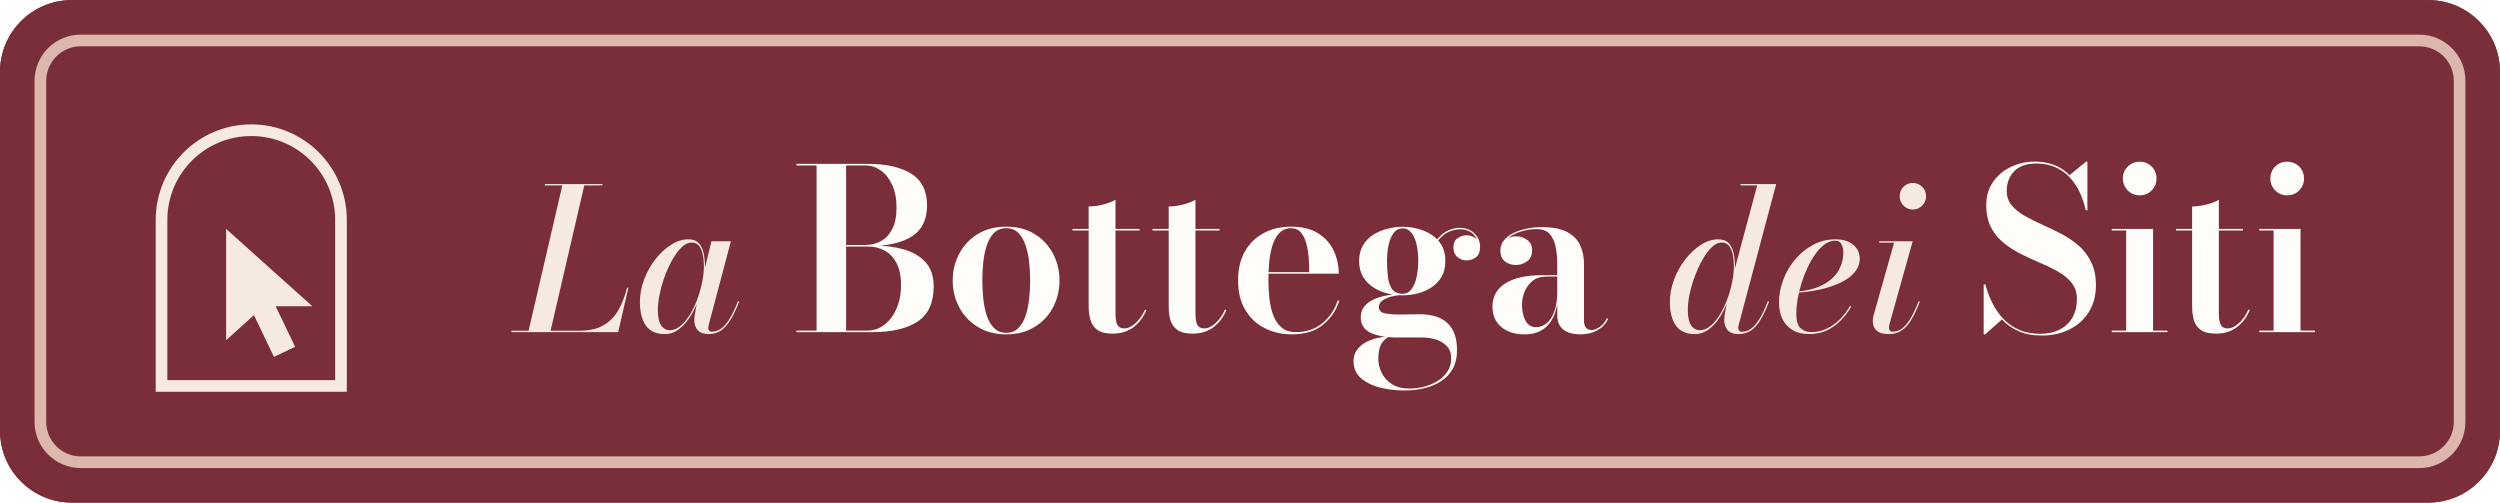
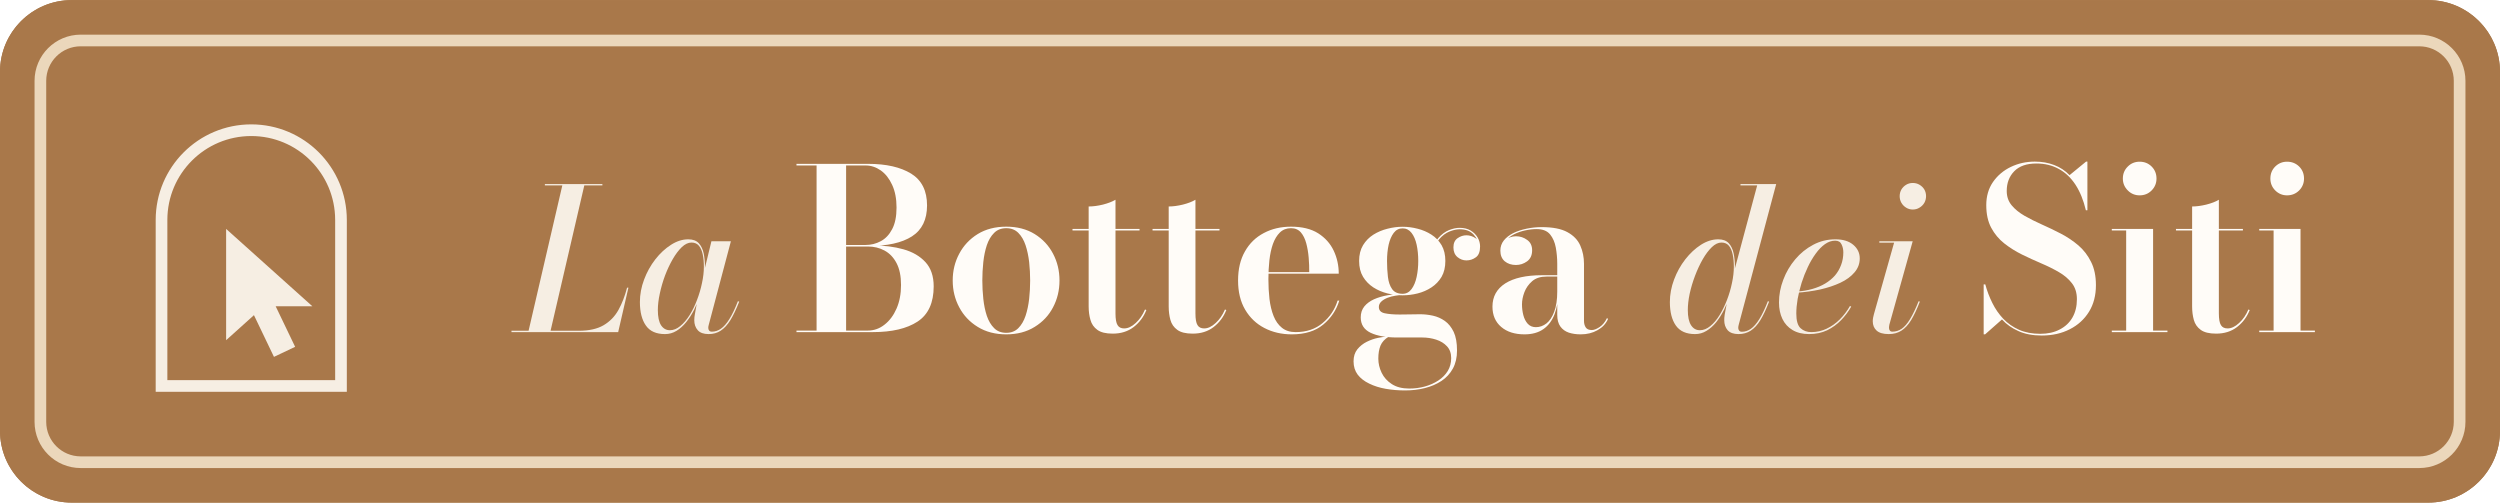
<svg xmlns="http://www.w3.org/2000/svg" viewBox="0 0 278.6 56" width="1114" height="224" role="img" aria-label="La Bottega dei Siti">
-   <path fill="#7A2E3A" d="M8 0h262.6a8 8 0 0 1 8 8v40a8 8 0 0 1-8 8H8a8 8 0 0 1-8-8V8a8 8 0 0 1 8-8z" />
-   <path fill="none" stroke="#7A2E3A" stroke-width="2" d="M8 1h262.6a7 7 0 0 1 7 7v40a7 7 0 0 1-7 7H8a7 7 0 0 1-7-7V8a7 7 0 0 1 7-7z" />
-   <path fill="none" stroke="#DDB7AE" stroke-width="1.3" d="M9 4.5h260.6a4.5 4.5 0 0 1 4.5 4.5v38a4.5 4.5 0 0 1-4.5 4.5H9A4.5 4.5 0 0 1 4.5 47V9A4.5 4.5 0 0 1 9 4.5z" />
-   <path fill="none" stroke="#F5E9E2" stroke-width="1.3" d="M18 43V24.5a10 10 0 0 1 20 0V43z" />
-   <path fill="#F5E9E2" d="M25.2 25.5L25.2 37.9L28.3 35.11L30.53 39.76L32.89 38.64L30.72 34.12L34.81 34.12Z" />
-   <path fill="#F5E9E2" d="M58.87 37 62.7 20.5H65.15L61.32 37ZM57 37V36.85H64.49Q66.22 36.85 67.27 36.23Q68.32 35.61 68.92 34.53Q69.52 33.45 69.88 32.05H70.03L68.89 37ZM60.72 20.65V20.5H67.13V20.65Z M74.11 37.22Q72.64 37.22 71.98 36.27Q71.31 35.32 71.31 33.65Q71.31 32.38 71.78 31.14Q72.24 29.91 73.03 28.89Q73.82 27.88 74.78 27.27Q75.73 26.66 76.7 26.66Q77.47 26.66 77.87 27.09Q78.27 27.53 78.42 28.23Q78.56 28.93 78.56 29.72Q78.56 30.39 78.42 31.21Q78.28 32.03 78.01 32.88Q77.74 33.72 77.36 34.5Q76.97 35.27 76.47 35.89Q75.97 36.51 75.39 36.86Q74.8 37.22 74.11 37.22ZM74.65 36.79Q75.25 36.79 75.8 36.33Q76.36 35.88 76.84 35.12Q77.32 34.36 77.67 33.43Q78.03 32.5 78.23 31.53Q78.44 30.57 78.44 29.71Q78.44 28.94 78.31 28.33Q78.18 27.73 77.89 27.38Q77.59 27.02 77.06 27.02Q76.52 27.02 75.98 27.53Q75.45 28.04 74.97 28.87Q74.49 29.7 74.11 30.7Q73.74 31.7 73.53 32.7Q73.31 33.7 73.31 34.54Q73.31 35.68 73.67 36.24Q74.04 36.79 74.65 36.79ZM78.97 37.22Q78.14 37.22 77.76 36.79Q77.37 36.35 77.37 35.67Q77.37 35.47 77.39 35.32Q77.4 35.16 77.43 35.05L77.7 33.53L78.22 31.86L78.5 30.09L79.28 26.88H81.45L78.98 36.2Q78.93 36.36 78.93 36.54Q78.93 36.71 79.03 36.83Q79.12 36.95 79.34 36.95Q79.87 36.95 80.34 36.62Q80.81 36.3 81.28 35.55Q81.75 34.8 82.23 33.56L82.38 33.6Q81.89 34.85 81.4 35.66Q80.9 36.46 80.32 36.84Q79.74 37.22 78.97 37.22Z" />
-   <path fill="#FFFDF9" d="M88.76 37V36.83H96.7Q97.74 36.83 98.57 36.17Q99.41 35.52 99.91 34.38Q100.41 33.24 100.41 31.75Q100.41 30.26 99.91 29.31Q99.41 28.36 98.57 27.91Q97.74 27.46 96.7 27.46H93.86V27.34H97.26Q99.14 27.34 100.67 27.77Q102.21 28.2 103.13 29.2Q104.05 30.2 104.05 31.9Q104.05 34.65 102.25 35.83Q100.46 37 97.26 37ZM91 36.92V18.32H94.29V36.92ZM93.86 27.41V27.29H96.46Q97.37 27.29 98.15 26.87Q98.94 26.45 99.42 25.53Q99.91 24.61 99.91 23.12Q99.91 21.64 99.42 20.59Q98.94 19.54 98.15 18.98Q97.36 18.43 96.46 18.43H88.76V18.25H96.76Q99.76 18.25 101.54 19.34Q103.31 20.44 103.31 22.88Q103.31 25.25 101.63 26.33Q99.95 27.41 96.76 27.41Z M112.14 37.25Q110.3 37.25 108.96 36.42Q107.62 35.6 106.9 34.24Q106.17 32.88 106.17 31.25Q106.17 29.62 106.9 28.26Q107.62 26.9 108.96 26.07Q110.3 25.25 112.14 25.25Q113.97 25.25 115.3 26.07Q116.64 26.9 117.35 28.26Q118.07 29.62 118.07 31.25Q118.07 32.88 117.35 34.24Q116.64 35.6 115.3 36.42Q113.97 37.25 112.14 37.25ZM112.14 37.08Q112.96 37.08 113.48 36.56Q114 36.04 114.29 35.18Q114.57 34.33 114.69 33.29Q114.8 32.26 114.8 31.25Q114.8 30.23 114.69 29.2Q114.57 28.17 114.29 27.32Q114 26.46 113.48 25.94Q112.96 25.42 112.14 25.42Q111.31 25.42 110.79 25.94Q110.26 26.46 109.97 27.32Q109.69 28.17 109.58 29.2Q109.47 30.23 109.47 31.25Q109.47 32.26 109.58 33.29Q109.69 34.33 109.97 35.18Q110.26 36.04 110.79 36.56Q111.31 37.08 112.14 37.08Z M124 37.17Q122.86 37.17 122.29 36.75Q121.71 36.33 121.52 35.64Q121.32 34.95 121.32 34.15V23Q122.05 23 122.91 22.79Q123.77 22.57 124.31 22.25V34.92Q124.31 35.86 124.54 36.22Q124.76 36.59 125.27 36.59Q125.91 36.59 126.56 35.99Q127.21 35.4 127.6 34.48L127.75 34.54Q127.29 35.7 126.33 36.44Q125.37 37.17 124 37.17ZM119.52 25.67V25.5H126.99V25.67Z M132.91 37.17Q131.77 37.17 131.2 36.75Q130.62 36.33 130.43 35.64Q130.24 34.95 130.24 34.15V23Q130.96 23 131.82 22.79Q132.69 22.57 133.22 22.25V34.92Q133.22 35.86 133.45 36.22Q133.67 36.59 134.19 36.59Q134.82 36.59 135.47 35.99Q136.12 35.4 136.51 34.48L136.66 34.54Q136.2 35.7 135.24 36.44Q134.29 37.17 132.91 37.17ZM128.44 25.67V25.5H135.9V25.67Z M143.96 37.25Q142.26 37.25 140.9 36.54Q139.55 35.84 138.76 34.5Q137.97 33.16 137.97 31.25Q137.97 29.34 138.74 28Q139.5 26.66 140.84 25.96Q142.17 25.25 143.87 25.25Q145.72 25.25 146.9 25.99Q148.07 26.74 148.63 27.93Q149.19 29.12 149.19 30.49H139.66V30.32H145.9Q145.91 29.55 145.84 28.71Q145.77 27.86 145.57 27.11Q145.37 26.36 144.97 25.89Q144.56 25.42 143.87 25.42Q143.12 25.42 142.63 25.9Q142.14 26.38 141.85 27.19Q141.57 28 141.46 29.01Q141.35 30.02 141.35 31.1Q141.35 32.25 141.47 33.31Q141.6 34.38 141.93 35.21Q142.26 36.04 142.86 36.52Q143.46 37 144.39 37Q146.19 37 147.39 35.99Q148.6 34.98 149.06 33.49H149.25Q148.76 35.09 147.45 36.17Q146.15 37.25 143.96 37.25Z M156.57 43.5Q155.46 43.5 154.43 43.32Q153.4 43.14 152.59 42.74Q151.77 42.35 151.3 41.74Q150.84 41.12 150.84 40.26Q150.84 39.45 151.26 38.92Q151.69 38.39 152.31 38.08Q152.94 37.77 153.57 37.64Q154.2 37.51 154.62 37.51H154.76Q154.09 37.91 153.84 38.51Q153.6 39.11 153.6 39.95Q153.6 40.76 153.97 41.53Q154.34 42.3 155.1 42.79Q155.86 43.29 157.06 43.29Q157.95 43.29 158.79 43.06Q159.62 42.83 160.29 42.39Q160.95 41.96 161.34 41.33Q161.72 40.7 161.72 39.9Q161.72 39.08 161.25 38.58Q160.79 38.08 160.05 37.84Q159.31 37.6 158.5 37.6Q158.24 37.6 157.67 37.6Q157.1 37.6 156.53 37.6Q155.96 37.6 155.69 37.6Q153.86 37.6 152.75 37.08Q151.64 36.55 151.64 35.36Q151.64 34.64 152.04 34.14Q152.44 33.65 153.12 33.34Q153.8 33.04 154.64 32.89Q155.47 32.75 156.36 32.75L156.35 32.86Q155.99 32.86 155.52 32.94Q155.06 33.01 154.64 33.17Q154.21 33.34 153.94 33.59Q153.66 33.85 153.66 34.2Q153.66 34.76 154.31 34.9Q154.96 35.04 155.99 35.04Q156.42 35.04 156.8 35.03Q157.19 35.02 157.55 35.02Q157.91 35.01 158.26 35.01Q158.96 35.01 159.69 35.17Q160.41 35.33 161.02 35.76Q161.62 36.19 162 36.98Q162.37 37.77 162.37 39.05Q162.37 40.21 161.91 41.06Q161.45 41.9 160.64 42.44Q159.82 42.98 158.78 43.24Q157.74 43.5 156.57 43.5ZM156.31 32.9Q155.47 32.9 154.62 32.69Q153.77 32.48 153.05 32.02Q152.34 31.56 151.9 30.84Q151.46 30.11 151.46 29.07Q151.46 28.04 151.9 27.31Q152.34 26.59 153.05 26.14Q153.77 25.69 154.62 25.48Q155.47 25.26 156.31 25.26Q157.14 25.26 157.98 25.48Q158.82 25.69 159.52 26.14Q160.22 26.59 160.65 27.31Q161.07 28.04 161.07 29.07Q161.07 30.11 160.65 30.84Q160.22 31.56 159.52 32.02Q158.82 32.48 157.98 32.69Q157.14 32.9 156.31 32.9ZM156.31 32.73Q156.91 32.73 157.3 32.21Q157.69 31.69 157.87 30.85Q158.05 30.01 158.05 29.07Q158.05 28.09 157.87 27.26Q157.69 26.44 157.3 25.94Q156.91 25.44 156.31 25.44Q155.7 25.44 155.32 25.94Q154.94 26.44 154.75 27.26Q154.57 28.09 154.57 29.07Q154.57 30.01 154.67 30.85Q154.77 31.69 155.14 32.21Q155.51 32.73 156.31 32.73ZM163.42 29.01Q162.87 29.01 162.42 28.64Q161.97 28.26 161.97 27.56Q161.97 26.85 162.44 26.53Q162.9 26.21 163.42 26.21Q163.95 26.21 164.43 26.53Q164.91 26.85 164.91 27.45H164.77Q164.77 26.74 164.23 26.14Q163.69 25.54 162.67 25.54Q162.15 25.54 161.53 25.79Q160.91 26.04 160.39 26.64Q159.87 27.25 159.62 28.32L159.5 28.25Q159.75 27.14 160.29 26.51Q160.84 25.89 161.48 25.63Q162.12 25.38 162.66 25.38Q163.39 25.38 163.89 25.68Q164.4 25.99 164.67 26.46Q164.94 26.94 164.94 27.45Q164.94 28.34 164.46 28.67Q163.99 29.01 163.42 29.01Z M176.15 37.25Q175.42 37.25 174.83 37.06Q174.24 36.86 173.89 36.38Q173.54 35.9 173.54 35.08V29.39Q173.54 28.49 173.38 27.59Q173.22 26.7 172.74 26.11Q172.25 25.52 171.25 25.52Q170.62 25.52 169.95 25.67Q169.29 25.81 168.7 26.11Q168.12 26.41 167.76 26.86Q167.4 27.31 167.4 27.92H167.22Q167.22 27.2 167.74 26.76Q168.26 26.32 168.94 26.32Q169.64 26.32 170.19 26.73Q170.74 27.12 170.74 27.88Q170.74 28.71 170.17 29.12Q169.61 29.52 168.94 29.52Q168.19 29.52 167.69 29.11Q167.2 28.69 167.2 27.92Q167.2 27.27 167.59 26.78Q167.99 26.29 168.65 25.96Q169.31 25.64 170.14 25.47Q170.96 25.3 171.81 25.3Q173.65 25.3 174.67 25.86Q175.7 26.42 176.11 27.36Q176.52 28.29 176.52 29.39V35.75Q176.52 36.17 176.71 36.47Q176.9 36.77 177.39 36.77Q177.76 36.77 178.27 36.43Q178.77 36.09 179.09 35.42L179.19 35.55Q178.84 36.34 178.02 36.79Q177.21 37.25 176.15 37.25ZM169.89 37.25Q168.26 37.25 167.29 36.42Q166.32 35.59 166.32 34.16Q166.32 32.49 167.75 31.57Q169.19 30.66 171.85 30.66H174.7V30.81H172.35Q171.35 30.81 170.75 31.32Q170.15 31.84 169.88 32.55Q169.61 33.26 169.61 33.91Q169.61 34.52 169.76 35.11Q169.91 35.69 170.25 36.07Q170.6 36.45 171.16 36.45Q171.8 36.45 172.34 36.03Q172.87 35.61 173.2 34.73Q173.54 33.85 173.54 32.48H173.65Q173.65 33.94 173.24 35.01Q172.82 36.09 171.99 36.67Q171.16 37.25 169.89 37.25Z" />
-   <path fill="#F5E9E2" d="M193.74 37.22Q192.92 37.22 192.53 36.79Q192.15 36.35 192.15 35.67Q192.15 35.56 192.16 35.39Q192.17 35.23 192.2 35.05L192.48 33.53L193.07 31.7L193.21 30.38L195.82 20.65H193.96V20.5H197.94L193.76 36.19Q193.71 36.36 193.71 36.54Q193.71 36.69 193.8 36.82Q193.89 36.96 194.12 36.96Q194.65 36.96 195.12 36.63Q195.59 36.3 196.06 35.55Q196.53 34.8 197.01 33.56L197.15 33.6Q196.67 34.85 196.18 35.66Q195.69 36.46 195.1 36.84Q194.51 37.22 193.74 37.22ZM188.9 37.22Q187.43 37.22 186.76 36.27Q186.09 35.32 186.09 33.65Q186.09 32.38 186.56 31.14Q187.02 29.91 187.81 28.89Q188.6 27.88 189.55 27.27Q190.51 26.66 191.48 26.66Q192.24 26.66 192.64 27.08Q193.04 27.51 193.19 28.2Q193.34 28.89 193.34 29.72Q193.34 30.39 193.2 31.21Q193.06 32.03 192.79 32.87Q192.52 33.71 192.14 34.49Q191.75 35.27 191.26 35.89Q190.76 36.51 190.17 36.86Q189.59 37.22 188.9 37.22ZM189.43 36.79Q190.03 36.79 190.59 36.33Q191.15 35.88 191.62 35.12Q192.09 34.36 192.45 33.43Q192.81 32.5 193.01 31.53Q193.22 30.57 193.22 29.71Q193.22 28.95 193.09 28.34Q192.96 27.73 192.67 27.38Q192.37 27.02 191.84 27.02Q191.3 27.02 190.77 27.53Q190.24 28.04 189.76 28.87Q189.28 29.71 188.9 30.71Q188.52 31.71 188.3 32.71Q188.09 33.71 188.09 34.54Q188.09 35.67 188.45 36.23Q188.81 36.79 189.43 36.79Z M201.61 37.22Q200.51 37.22 199.76 36.77Q199.01 36.32 198.63 35.53Q198.25 34.73 198.25 33.7Q198.25 32.41 198.73 31.16Q199.2 29.91 200.06 28.89Q200.92 27.87 202.06 27.27Q203.2 26.66 204.54 26.66Q205.82 26.66 206.54 27.28Q207.25 27.89 207.25 28.79Q207.25 29.66 206.67 30.34Q206.09 31.03 205.09 31.5Q204.08 31.97 202.84 32.25Q201.59 32.52 200.23 32.61V32.48Q201.17 32.42 201.97 32.19Q202.78 31.96 203.41 31.58Q204.04 31.2 204.49 30.69Q204.93 30.17 205.17 29.52Q205.42 28.87 205.42 28.11Q205.42 27.62 205.22 27.22Q205.03 26.81 204.51 26.81Q203.92 26.81 203.37 27.2Q202.82 27.59 202.34 28.26Q201.85 28.93 201.46 29.76Q201.06 30.6 200.77 31.51Q200.49 32.42 200.33 33.3Q200.18 34.18 200.18 34.93Q200.18 36.12 200.65 36.56Q201.13 37 201.85 37Q202.76 37 203.56 36.62Q204.36 36.24 205.02 35.59Q205.68 34.93 206.16 34.09L206.3 34.16Q205.84 34.98 205.17 35.67Q204.49 36.37 203.61 36.8Q202.72 37.22 201.61 37.22Z M210.48 37.22Q209.56 37.22 209.13 36.83Q208.7 36.44 208.7 35.79Q208.7 35.59 208.74 35.38Q208.78 35.17 208.83 35L211.08 27.03H209.43V26.88H213.15L210.55 36.17Q210.53 36.26 210.52 36.36Q210.51 36.45 210.51 36.53Q210.51 36.7 210.6 36.82Q210.68 36.95 210.9 36.95Q211.44 36.95 211.92 36.63Q212.39 36.31 212.85 35.56Q213.31 34.81 213.81 33.56L213.95 33.6Q213.47 34.85 212.98 35.66Q212.49 36.46 211.89 36.84Q211.3 37.22 210.48 37.22ZM213.16 23.34Q212.75 23.34 212.42 23.13Q212.09 22.93 211.89 22.59Q211.7 22.25 211.7 21.85Q211.7 21.45 211.89 21.11Q212.09 20.78 212.42 20.58Q212.75 20.38 213.16 20.38Q213.58 20.38 213.91 20.58Q214.25 20.78 214.45 21.11Q214.64 21.45 214.64 21.85Q214.64 22.25 214.45 22.59Q214.25 22.93 213.91 23.13Q213.58 23.34 213.16 23.34Z" />
-   <path fill="#FFFDF9" d="M227.53 37.38Q226.02 37.38 224.94 36.89Q223.85 36.41 223.1 35.59L221.22 37.25H221.06V31.68H221.24Q221.53 32.76 222.03 33.76Q222.52 34.75 223.25 35.52Q223.99 36.29 225 36.74Q226.02 37.19 227.37 37.19Q228.62 37.19 229.53 36.71Q230.45 36.24 230.95 35.38Q231.45 34.51 231.45 33.33Q231.45 32.27 230.9 31.56Q230.35 30.84 229.45 30.32Q228.56 29.8 227.48 29.34Q226.4 28.88 225.32 28.35Q224.25 27.82 223.35 27.11Q222.45 26.4 221.9 25.37Q221.35 24.34 221.35 22.85Q221.35 21.36 222.1 20.27Q222.86 19.18 224.09 18.59Q225.32 18 226.76 18Q227.94 18 228.92 18.38Q229.9 18.75 230.63 19.51L232.47 18H232.62V23.42H232.45Q232.05 21.74 231.29 20.57Q230.52 19.4 229.42 18.81Q228.32 18.21 226.94 18.21Q225.31 18.21 224.47 19.07Q223.63 19.93 223.63 21.27Q223.63 22.21 224.18 22.87Q224.72 23.52 225.6 24.03Q226.49 24.54 227.55 25.01Q228.61 25.48 229.67 26.03Q230.74 26.59 231.62 27.34Q232.5 28.1 233.03 29.18Q233.57 30.25 233.57 31.77Q233.57 33.48 232.8 34.73Q232.02 35.99 230.66 36.68Q229.3 37.38 227.53 37.38Z M238.44 21.76Q237.66 21.76 237.12 21.21Q236.57 20.66 236.57 19.89Q236.57 19.09 237.12 18.55Q237.66 18.01 238.44 18.01Q239.24 18.01 239.78 18.55Q240.32 19.09 240.32 19.89Q240.32 20.66 239.78 21.21Q239.24 21.76 238.44 21.76ZM239.94 25.5V36.83H241.54V37H235.34V36.83H236.94V25.67H235.34V25.5Z M246.96 37.17Q245.82 37.17 245.25 36.75Q244.67 36.33 244.48 35.64Q244.29 34.95 244.29 34.15V23Q245.01 23 245.87 22.79Q246.74 22.57 247.27 22.25V34.92Q247.27 35.86 247.5 36.22Q247.72 36.59 248.24 36.59Q248.87 36.59 249.52 35.99Q250.17 35.4 250.56 34.48L250.71 34.54Q250.25 35.7 249.29 36.44Q248.34 37.17 246.96 37.17ZM242.49 25.67V25.5H249.95V25.67Z M254.87 21.76Q254.1 21.76 253.55 21.21Q253.01 20.66 253.01 19.89Q253.01 19.09 253.55 18.55Q254.1 18.01 254.87 18.01Q255.67 18.01 256.22 18.55Q256.76 19.09 256.76 19.89Q256.76 20.66 256.22 21.21Q255.67 21.76 254.87 21.76ZM256.37 25.5V36.83H257.97V37H251.77V36.83H253.37V25.67H251.77V25.5Z" />
+   <path fill="#A9784A" d="M8 0h262.6a8 8 0 0 1 8 8v40a8 8 0 0 1-8 8H8a8 8 0 0 1-8-8V8a8 8 0 0 1 8-8z" />
+   <path fill="none" stroke="#A9784A" stroke-width="2" d="M8 1h262.6a7 7 0 0 1 7 7v40a7 7 0 0 1-7 7H8a7 7 0 0 1-7-7V8a7 7 0 0 1 7-7z" />
+   <path fill="none" stroke="#EBD7BB" stroke-width="1.3" d="M9 4.5h260.6a4.5 4.5 0 0 1 4.5 4.5v38a4.5 4.5 0 0 1-4.5 4.5H9A4.5 4.5 0 0 1 4.5 47V9A4.5 4.5 0 0 1 9 4.5z" />
+   <path fill="none" stroke="#F6EEE3" stroke-width="1.3" d="M18 43V24.5a10 10 0 0 1 20 0V43z" />
+   <path fill="#F6EEE3" d="M25.2 25.5L25.2 37.9L28.3 35.11L30.53 39.76L32.89 38.64L30.72 34.12L34.81 34.12Z" />
+   <path fill="#F6EEE3" d="M58.87 37 62.7 20.5H65.15L61.32 37ZM57 37V36.85H64.49Q66.22 36.85 67.27 36.23Q68.32 35.61 68.92 34.53Q69.52 33.45 69.88 32.05H70.03L68.89 37ZM60.72 20.65V20.5H67.13V20.65Z M74.11 37.22Q72.64 37.22 71.98 36.27Q71.31 35.32 71.31 33.65Q71.31 32.38 71.78 31.14Q72.24 29.91 73.03 28.89Q73.82 27.88 74.78 27.27Q75.73 26.66 76.7 26.66Q77.47 26.66 77.87 27.09Q78.27 27.53 78.42 28.23Q78.56 28.93 78.56 29.72Q78.56 30.39 78.42 31.21Q78.28 32.03 78.01 32.88Q77.74 33.72 77.36 34.5Q76.97 35.27 76.47 35.89Q75.97 36.51 75.39 36.86Q74.8 37.22 74.11 37.22ZM74.65 36.79Q75.25 36.79 75.8 36.33Q76.36 35.88 76.84 35.12Q77.32 34.36 77.67 33.43Q78.03 32.5 78.23 31.53Q78.44 30.57 78.44 29.71Q78.44 28.94 78.31 28.33Q78.18 27.73 77.89 27.38Q77.59 27.02 77.06 27.02Q76.52 27.02 75.98 27.53Q75.45 28.04 74.97 28.87Q74.49 29.7 74.11 30.7Q73.74 31.7 73.53 32.7Q73.31 33.7 73.31 34.54Q73.31 35.68 73.67 36.24Q74.04 36.79 74.65 36.79ZM78.97 37.22Q78.14 37.22 77.76 36.79Q77.37 36.35 77.37 35.67Q77.37 35.47 77.39 35.32Q77.4 35.16 77.43 35.05L77.7 33.53L78.22 31.86L78.5 30.09L79.28 26.88H81.45L78.98 36.2Q78.93 36.36 78.93 36.54Q78.93 36.71 79.03 36.83Q79.12 36.95 79.34 36.95Q79.87 36.95 80.34 36.62Q80.81 36.3 81.28 35.55Q81.75 34.8 82.23 33.56L82.38 33.6Q81.89 34.85 81.4 35.66Q80.9 36.46 80.32 36.84Q79.74 37.22 78.97 37.22Z" />
+   <path fill="#FFFCF8" d="M88.76 37V36.83H96.7Q97.74 36.83 98.57 36.17Q99.41 35.52 99.91 34.38Q100.41 33.24 100.41 31.75Q100.41 30.26 99.91 29.31Q99.41 28.36 98.57 27.91Q97.74 27.46 96.7 27.46H93.86V27.34H97.26Q99.14 27.34 100.67 27.77Q102.21 28.2 103.13 29.2Q104.05 30.2 104.05 31.9Q104.05 34.65 102.25 35.83Q100.46 37 97.26 37ZM91 36.92V18.32H94.29V36.92ZM93.86 27.41V27.29H96.46Q97.37 27.29 98.15 26.87Q98.94 26.45 99.42 25.53Q99.91 24.61 99.91 23.12Q99.91 21.64 99.42 20.59Q98.94 19.54 98.15 18.98Q97.36 18.43 96.46 18.43H88.76V18.25H96.76Q99.76 18.25 101.54 19.34Q103.31 20.44 103.31 22.88Q103.31 25.25 101.63 26.33Q99.95 27.41 96.76 27.41Z M112.14 37.25Q110.3 37.25 108.96 36.42Q107.62 35.6 106.9 34.24Q106.17 32.88 106.17 31.25Q106.17 29.62 106.9 28.26Q107.62 26.9 108.96 26.07Q110.3 25.25 112.14 25.25Q113.97 25.25 115.3 26.07Q116.64 26.9 117.35 28.26Q118.07 29.62 118.07 31.25Q118.07 32.88 117.35 34.24Q116.64 35.6 115.3 36.42Q113.97 37.25 112.14 37.25ZM112.14 37.08Q112.96 37.08 113.48 36.56Q114 36.04 114.29 35.18Q114.57 34.33 114.69 33.29Q114.8 32.26 114.8 31.25Q114.8 30.23 114.69 29.2Q114.57 28.17 114.29 27.32Q114 26.46 113.48 25.94Q112.96 25.42 112.14 25.42Q111.31 25.42 110.79 25.94Q110.26 26.46 109.97 27.32Q109.69 28.17 109.58 29.2Q109.47 30.23 109.47 31.25Q109.47 32.26 109.58 33.29Q109.69 34.33 109.97 35.18Q110.26 36.04 110.79 36.56Q111.31 37.08 112.14 37.08Z M124 37.17Q122.86 37.17 122.29 36.75Q121.71 36.33 121.52 35.64Q121.32 34.95 121.32 34.15V23Q122.05 23 122.91 22.79Q123.77 22.57 124.31 22.25V34.92Q124.31 35.86 124.54 36.22Q124.76 36.59 125.27 36.59Q125.91 36.59 126.56 35.99Q127.21 35.4 127.6 34.48L127.75 34.54Q127.29 35.7 126.33 36.44Q125.37 37.17 124 37.17ZM119.52 25.67V25.5H126.99V25.67Z M132.91 37.17Q131.77 37.17 131.2 36.75Q130.62 36.33 130.43 35.64Q130.24 34.95 130.24 34.15V23Q130.96 23 131.82 22.79Q132.69 22.57 133.22 22.25V34.92Q133.22 35.86 133.45 36.22Q133.67 36.59 134.19 36.59Q134.82 36.59 135.47 35.99Q136.12 35.4 136.51 34.48L136.66 34.54Q136.2 35.7 135.24 36.44Q134.29 37.17 132.91 37.17ZM128.44 25.67V25.5H135.9V25.67Z M143.96 37.25Q142.26 37.25 140.9 36.54Q139.55 35.84 138.76 34.5Q137.97 33.16 137.97 31.25Q137.97 29.34 138.74 28Q139.5 26.66 140.84 25.96Q142.17 25.25 143.87 25.25Q145.72 25.25 146.9 25.99Q148.07 26.74 148.63 27.93Q149.19 29.12 149.19 30.49H139.66V30.32H145.9Q145.91 29.55 145.84 28.71Q145.77 27.86 145.57 27.11Q145.37 26.36 144.97 25.89Q144.56 25.42 143.87 25.42Q143.12 25.42 142.63 25.9Q142.14 26.38 141.85 27.19Q141.57 28 141.46 29.01Q141.35 30.02 141.35 31.1Q141.35 32.25 141.47 33.31Q141.6 34.38 141.93 35.21Q142.26 36.04 142.86 36.52Q143.46 37 144.39 37Q146.19 37 147.39 35.99Q148.6 34.98 149.06 33.49H149.25Q148.76 35.09 147.45 36.17Q146.15 37.25 143.96 37.25Z M156.57 43.5Q155.46 43.5 154.43 43.32Q153.4 43.14 152.59 42.74Q151.77 42.35 151.3 41.74Q150.84 41.12 150.84 40.26Q150.84 39.45 151.26 38.92Q151.69 38.39 152.31 38.08Q152.94 37.77 153.57 37.64Q154.2 37.51 154.62 37.51H154.76Q154.09 37.91 153.84 38.51Q153.6 39.11 153.6 39.95Q153.6 40.76 153.97 41.53Q154.34 42.3 155.1 42.79Q155.86 43.29 157.06 43.29Q157.95 43.29 158.79 43.06Q159.62 42.83 160.29 42.39Q160.95 41.96 161.34 41.33Q161.72 40.7 161.72 39.9Q161.72 39.08 161.25 38.58Q160.79 38.08 160.05 37.84Q159.31 37.6 158.5 37.6Q158.24 37.6 157.67 37.6Q157.1 37.6 156.53 37.6Q155.96 37.6 155.69 37.6Q153.86 37.6 152.75 37.08Q151.64 36.55 151.64 35.36Q151.64 34.64 152.04 34.14Q152.44 33.65 153.12 33.34Q153.8 33.04 154.64 32.89Q155.47 32.75 156.36 32.75L156.35 32.86Q155.99 32.86 155.52 32.94Q155.06 33.01 154.64 33.17Q154.21 33.34 153.94 33.59Q153.66 33.85 153.66 34.2Q153.66 34.76 154.31 34.9Q154.96 35.04 155.99 35.04Q156.42 35.04 156.8 35.03Q157.19 35.02 157.55 35.02Q157.91 35.01 158.26 35.01Q158.96 35.01 159.69 35.17Q160.41 35.33 161.02 35.76Q161.62 36.19 162 36.98Q162.37 37.77 162.37 39.05Q162.37 40.21 161.91 41.06Q161.45 41.9 160.64 42.44Q159.82 42.98 158.78 43.24Q157.74 43.5 156.57 43.5ZM156.31 32.9Q155.47 32.9 154.62 32.69Q153.77 32.48 153.05 32.02Q152.34 31.56 151.9 30.84Q151.46 30.11 151.46 29.07Q151.46 28.04 151.9 27.31Q152.34 26.59 153.05 26.14Q153.77 25.69 154.62 25.48Q155.47 25.26 156.31 25.26Q157.14 25.26 157.98 25.48Q158.82 25.69 159.52 26.14Q160.22 26.59 160.65 27.31Q161.07 28.04 161.07 29.07Q161.07 30.11 160.65 30.84Q160.22 31.56 159.52 32.02Q158.82 32.48 157.98 32.69Q157.14 32.9 156.31 32.9ZM156.31 32.73Q156.91 32.73 157.3 32.21Q157.69 31.69 157.87 30.85Q158.05 30.01 158.05 29.07Q158.05 28.09 157.87 27.26Q157.69 26.44 157.3 25.94Q156.91 25.44 156.31 25.44Q155.7 25.44 155.32 25.94Q154.94 26.44 154.75 27.26Q154.57 28.09 154.57 29.07Q154.57 30.01 154.67 30.85Q154.77 31.69 155.14 32.21Q155.51 32.73 156.31 32.73ZM163.42 29.01Q162.87 29.01 162.42 28.64Q161.97 28.26 161.97 27.56Q161.97 26.85 162.44 26.53Q162.9 26.21 163.42 26.21Q163.95 26.21 164.43 26.53Q164.91 26.85 164.91 27.45H164.77Q164.77 26.74 164.23 26.14Q163.69 25.54 162.67 25.54Q162.15 25.54 161.53 25.79Q160.91 26.04 160.39 26.64Q159.87 27.25 159.62 28.32L159.5 28.25Q159.75 27.14 160.29 26.51Q160.84 25.89 161.48 25.63Q162.12 25.38 162.66 25.38Q163.39 25.38 163.89 25.68Q164.4 25.99 164.67 26.46Q164.94 26.94 164.94 27.45Q164.94 28.34 164.46 28.67Q163.99 29.01 163.42 29.01Z M176.15 37.25Q175.42 37.25 174.83 37.06Q174.24 36.86 173.89 36.38Q173.54 35.9 173.54 35.08V29.39Q173.54 28.49 173.38 27.59Q173.22 26.7 172.74 26.11Q172.25 25.52 171.25 25.52Q170.62 25.52 169.95 25.67Q169.29 25.81 168.7 26.11Q168.12 26.41 167.76 26.86Q167.4 27.31 167.4 27.92H167.22Q167.22 27.2 167.74 26.76Q168.26 26.32 168.94 26.32Q169.64 26.32 170.19 26.73Q170.74 27.12 170.74 27.88Q170.74 28.71 170.17 29.12Q169.61 29.52 168.94 29.52Q168.19 29.52 167.69 29.11Q167.2 28.69 167.2 27.92Q167.2 27.27 167.59 26.78Q167.99 26.29 168.65 25.96Q169.31 25.64 170.14 25.47Q170.96 25.3 171.81 25.3Q173.65 25.3 174.67 25.86Q175.7 26.42 176.11 27.36Q176.52 28.29 176.52 29.39V35.75Q176.52 36.17 176.71 36.47Q176.9 36.77 177.39 36.77Q177.76 36.77 178.27 36.43Q178.77 36.09 179.09 35.42L179.19 35.55Q178.84 36.34 178.02 36.79Q177.21 37.25 176.15 37.25ZM169.89 37.25Q168.26 37.25 167.29 36.42Q166.32 35.59 166.32 34.16Q166.32 32.49 167.75 31.57Q169.19 30.66 171.85 30.66H174.7V30.81H172.35Q171.35 30.81 170.75 31.32Q170.15 31.84 169.88 32.55Q169.61 33.26 169.61 33.91Q169.61 34.52 169.76 35.11Q169.91 35.69 170.25 36.07Q170.6 36.45 171.16 36.45Q171.8 36.45 172.34 36.03Q172.87 35.61 173.2 34.73Q173.54 33.85 173.54 32.48H173.65Q173.65 33.94 173.24 35.01Q172.82 36.09 171.99 36.67Q171.16 37.25 169.89 37.25Z" />
+   <path fill="#F6EEE3" d="M193.74 37.22Q192.92 37.22 192.53 36.79Q192.15 36.35 192.15 35.67Q192.15 35.56 192.16 35.39Q192.17 35.23 192.2 35.05L192.48 33.53L193.07 31.7L193.21 30.38L195.82 20.65H193.96V20.5H197.94L193.76 36.19Q193.71 36.36 193.71 36.54Q193.71 36.69 193.8 36.82Q193.89 36.96 194.12 36.96Q194.65 36.96 195.12 36.63Q195.59 36.3 196.06 35.55Q196.53 34.8 197.01 33.56L197.15 33.6Q196.67 34.85 196.18 35.66Q195.69 36.46 195.1 36.84Q194.51 37.22 193.74 37.22ZM188.9 37.22Q187.43 37.22 186.76 36.27Q186.09 35.32 186.09 33.65Q186.09 32.38 186.56 31.14Q187.02 29.91 187.81 28.89Q188.6 27.88 189.55 27.27Q190.51 26.66 191.48 26.66Q192.24 26.66 192.64 27.08Q193.04 27.51 193.19 28.2Q193.34 28.89 193.34 29.72Q193.34 30.39 193.2 31.21Q193.06 32.03 192.79 32.87Q192.52 33.71 192.14 34.49Q191.75 35.27 191.26 35.89Q190.76 36.51 190.17 36.86Q189.59 37.22 188.9 37.22ZM189.43 36.79Q190.03 36.79 190.59 36.33Q191.15 35.88 191.62 35.12Q192.09 34.36 192.45 33.43Q192.81 32.5 193.01 31.53Q193.22 30.57 193.22 29.71Q193.22 28.95 193.09 28.34Q192.96 27.73 192.67 27.38Q192.37 27.02 191.84 27.02Q191.3 27.02 190.77 27.53Q190.24 28.04 189.76 28.87Q189.28 29.71 188.9 30.71Q188.52 31.71 188.3 32.71Q188.09 33.71 188.09 34.54Q188.09 35.67 188.45 36.23Q188.81 36.79 189.43 36.79Z M201.61 37.22Q200.51 37.22 199.76 36.77Q199.01 36.32 198.63 35.53Q198.25 34.73 198.25 33.7Q198.25 32.41 198.73 31.16Q199.2 29.91 200.06 28.89Q200.92 27.87 202.06 27.27Q203.2 26.66 204.54 26.66Q205.82 26.66 206.54 27.28Q207.25 27.89 207.25 28.79Q207.25 29.66 206.67 30.34Q206.09 31.03 205.09 31.5Q204.08 31.97 202.84 32.25Q201.59 32.52 200.23 32.61V32.48Q201.17 32.42 201.97 32.19Q202.78 31.96 203.41 31.58Q204.04 31.2 204.49 30.69Q204.93 30.17 205.17 29.52Q205.42 28.87 205.42 28.11Q205.42 27.62 205.22 27.22Q205.03 26.81 204.51 26.81Q203.92 26.81 203.37 27.2Q202.82 27.59 202.34 28.26Q201.85 28.93 201.46 29.76Q201.06 30.6 200.77 31.51Q200.49 32.42 200.33 33.3Q200.18 34.18 200.18 34.93Q200.18 36.12 200.65 36.56Q201.13 37 201.85 37Q202.76 37 203.56 36.62Q204.36 36.24 205.02 35.59Q205.68 34.93 206.16 34.09L206.3 34.16Q205.84 34.98 205.17 35.67Q204.49 36.37 203.61 36.8Q202.72 37.22 201.61 37.22Z M210.48 37.22Q209.56 37.22 209.13 36.83Q208.7 36.44 208.7 35.79Q208.7 35.59 208.74 35.38Q208.78 35.17 208.83 35L211.08 27.03H209.43V26.88H213.15L210.55 36.17Q210.53 36.26 210.52 36.36Q210.51 36.45 210.51 36.53Q210.51 36.7 210.6 36.82Q210.68 36.95 210.9 36.95Q211.44 36.95 211.92 36.63Q212.39 36.31 212.85 35.56Q213.31 34.81 213.81 33.56L213.95 33.6Q213.47 34.85 212.98 35.66Q212.49 36.46 211.89 36.84Q211.3 37.22 210.48 37.22ZM213.16 23.34Q212.75 23.34 212.42 23.13Q212.09 22.93 211.89 22.59Q211.7 22.25 211.7 21.85Q211.7 21.45 211.89 21.11Q212.09 20.78 212.42 20.58Q212.75 20.38 213.16 20.38Q213.58 20.38 213.91 20.58Q214.25 20.78 214.45 21.11Q214.64 21.45 214.64 21.85Q214.64 22.25 214.45 22.59Q214.25 22.93 213.91 23.13Q213.58 23.34 213.16 23.34Z" />
+   <path fill="#FFFCF8" d="M227.53 37.38Q226.02 37.38 224.94 36.89Q223.85 36.41 223.1 35.59L221.22 37.25H221.06V31.68H221.24Q221.53 32.76 222.03 33.76Q222.52 34.75 223.25 35.52Q223.99 36.29 225 36.74Q226.02 37.19 227.37 37.19Q228.62 37.19 229.53 36.71Q230.45 36.24 230.95 35.38Q231.45 34.51 231.45 33.33Q231.45 32.27 230.9 31.56Q230.35 30.84 229.45 30.32Q228.56 29.8 227.48 29.34Q226.4 28.88 225.32 28.35Q224.25 27.82 223.35 27.11Q222.45 26.4 221.9 25.37Q221.35 24.34 221.35 22.85Q221.35 21.36 222.1 20.27Q222.86 19.18 224.09 18.59Q225.32 18 226.76 18Q227.94 18 228.92 18.38Q229.9 18.75 230.63 19.51L232.47 18H232.62V23.42H232.45Q232.05 21.74 231.29 20.57Q230.52 19.4 229.42 18.81Q228.32 18.21 226.94 18.21Q225.31 18.21 224.47 19.07Q223.63 19.93 223.63 21.27Q223.63 22.21 224.18 22.87Q224.72 23.52 225.6 24.03Q226.49 24.54 227.55 25.01Q228.61 25.48 229.67 26.03Q230.74 26.59 231.62 27.34Q232.5 28.1 233.03 29.18Q233.57 30.25 233.57 31.77Q233.57 33.48 232.8 34.73Q232.02 35.99 230.66 36.68Q229.3 37.38 227.53 37.38Z M238.44 21.76Q237.66 21.76 237.12 21.21Q236.57 20.66 236.57 19.89Q236.57 19.09 237.12 18.55Q237.66 18.01 238.44 18.01Q239.24 18.01 239.78 18.55Q240.32 19.09 240.32 19.89Q240.32 20.66 239.78 21.21Q239.24 21.76 238.44 21.76ZM239.94 25.5V36.83H241.54V37H235.34V36.83H236.94V25.67H235.34V25.5Z M246.96 37.17Q245.82 37.17 245.25 36.75Q244.67 36.33 244.48 35.64Q244.29 34.95 244.29 34.15V23Q245.01 23 245.87 22.79Q246.74 22.57 247.27 22.25V34.92Q247.27 35.86 247.5 36.22Q247.72 36.59 248.24 36.59Q248.87 36.59 249.52 35.99Q250.17 35.4 250.56 34.48L250.71 34.54Q250.25 35.7 249.29 36.44Q248.34 37.17 246.96 37.17ZM242.49 25.67V25.5H249.95V25.67Z M254.87 21.76Q254.1 21.76 253.55 21.21Q253.01 20.66 253.01 19.89Q253.01 19.09 253.55 18.55Q254.1 18.01 254.87 18.01Q255.67 18.01 256.22 18.55Q256.76 19.09 256.76 19.89Q256.76 20.66 256.22 21.21Q255.67 21.76 254.87 21.76ZM256.37 25.5V36.83H257.97V37H251.77V36.83H253.37V25.67H251.77V25.5Z" />
</svg>
